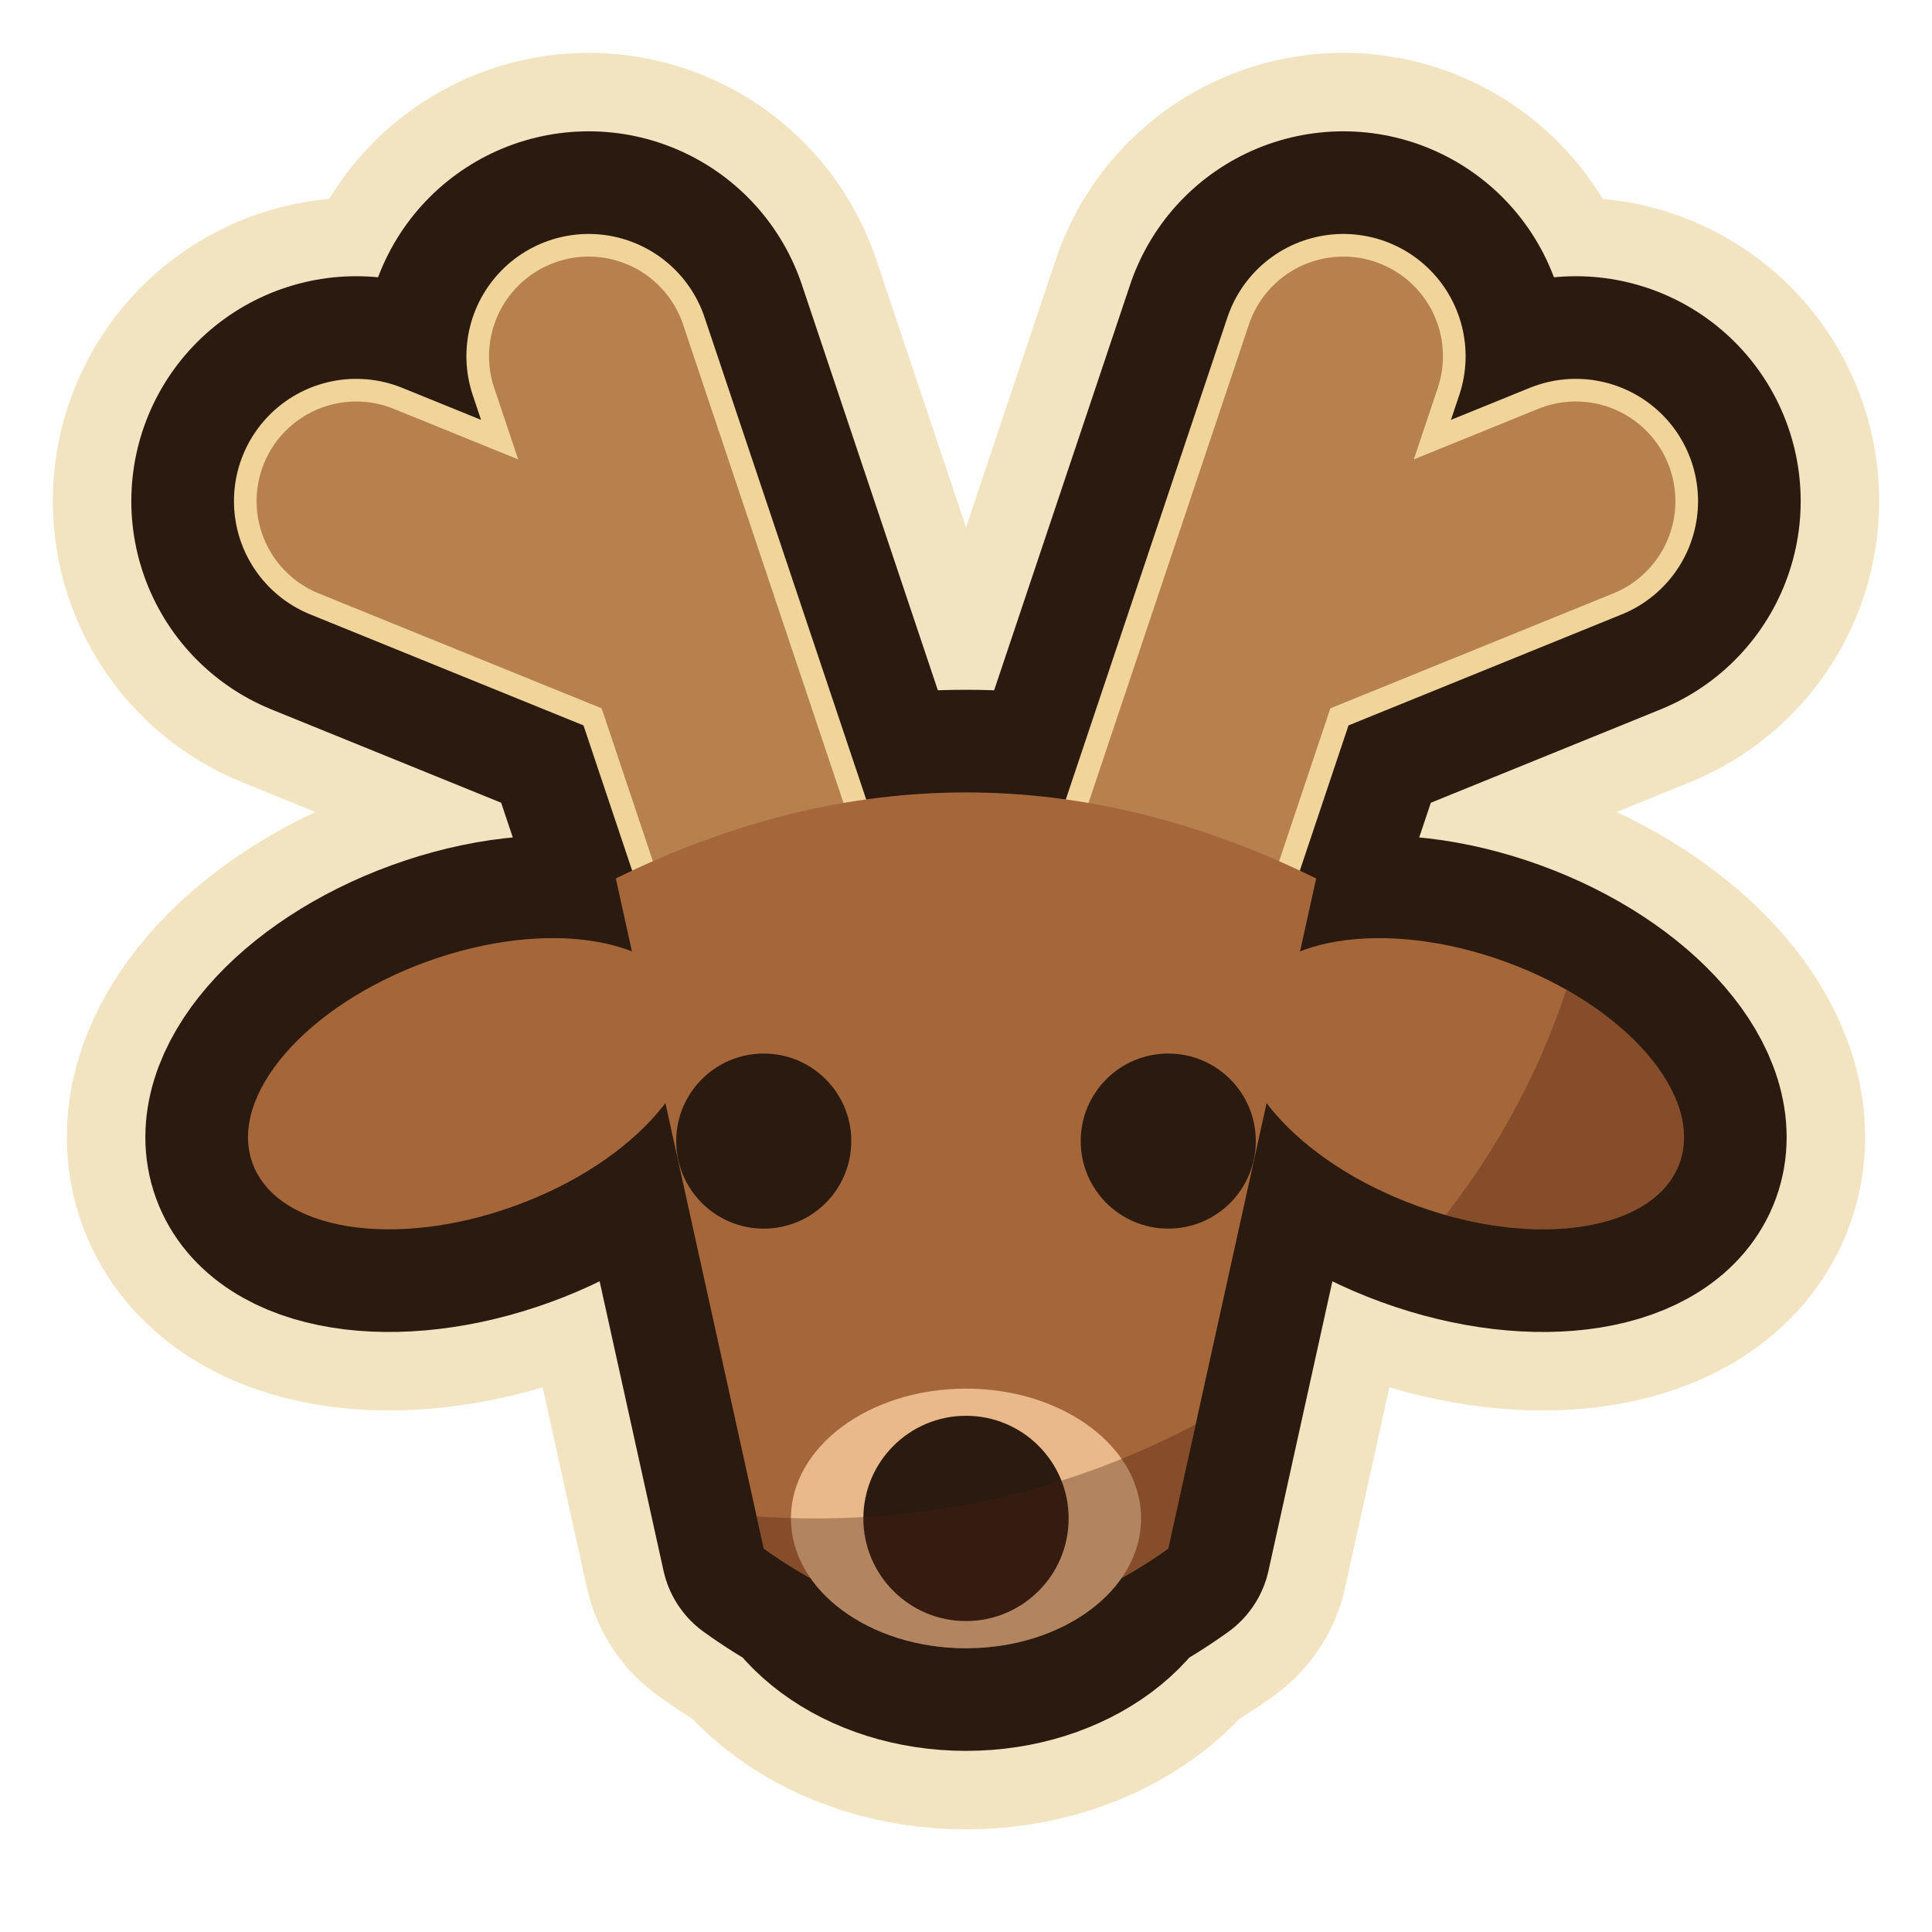
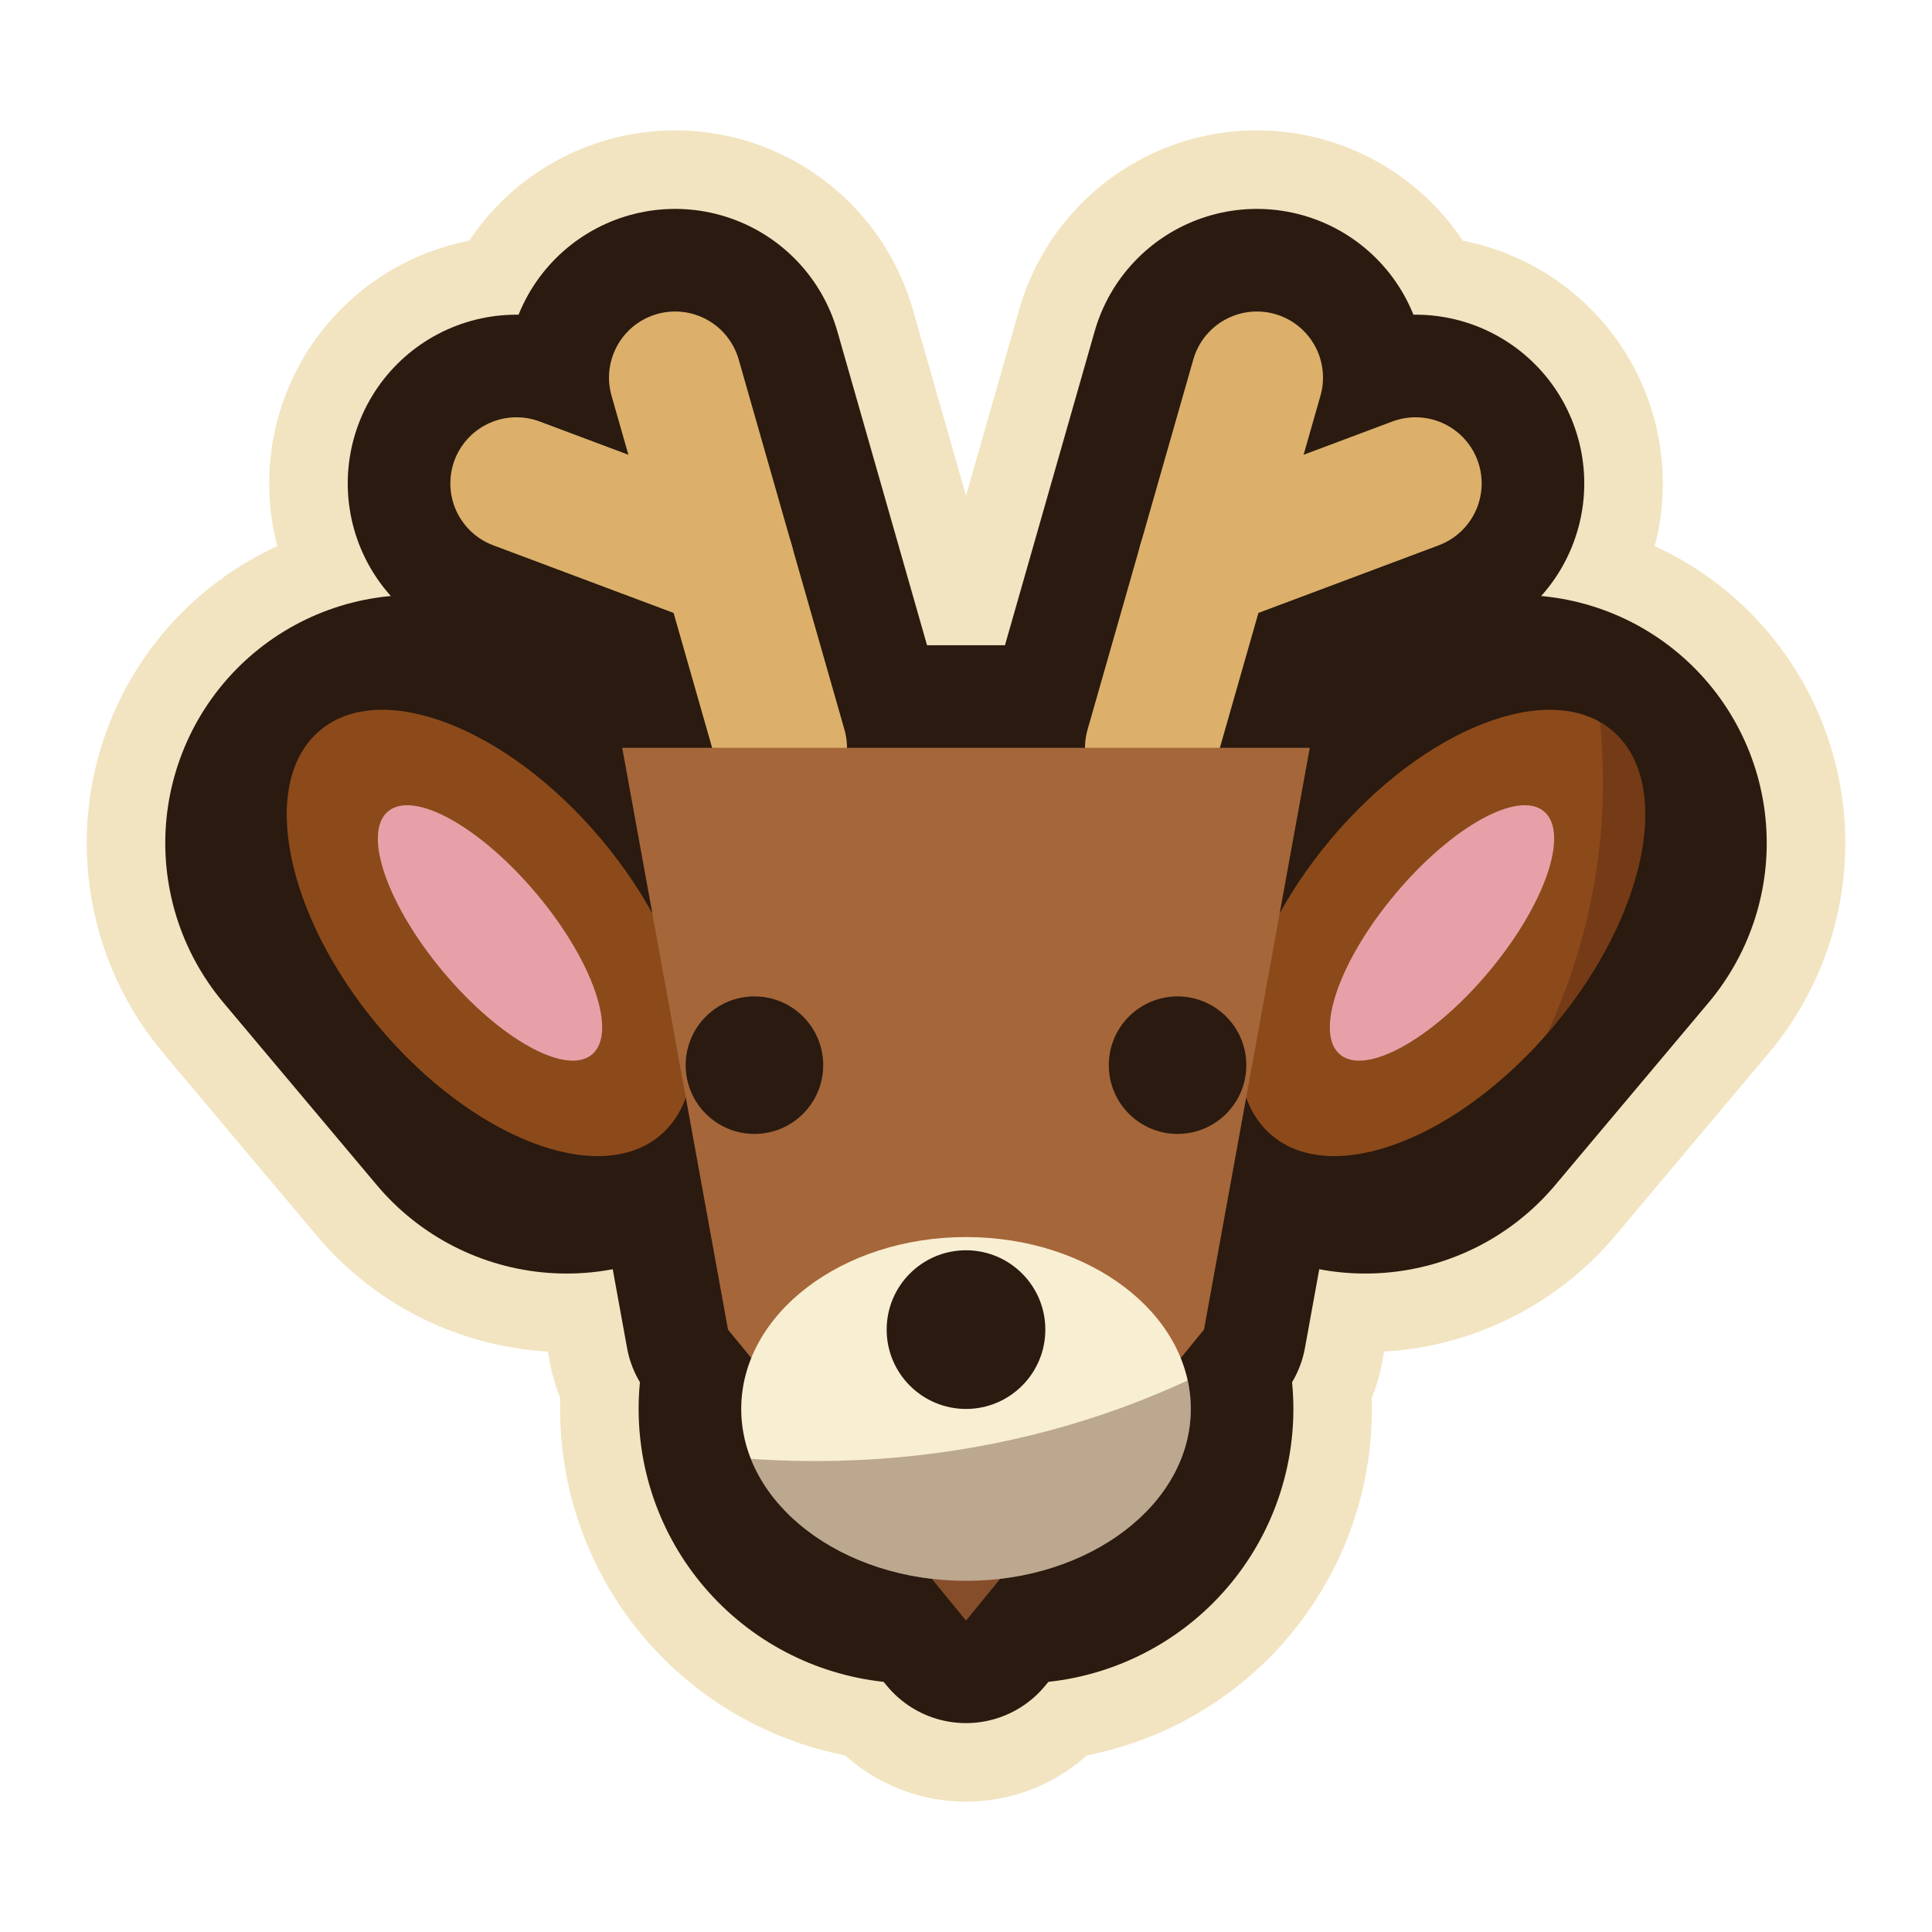
<svg xmlns="http://www.w3.org/2000/svg" viewBox="0 0 64 64" role="img" aria-label="deer">
-   <g fill="#f2e4c0" stroke="#f2e4c0" stroke-linejoin="round" stroke-linecap="round" stroke-width="12">
-     <path fill="none" stroke-width="20.1" d="M25.3 29.1L19.5 11.8M21.4 20.5L11.8 16.6M38.7 29.1L44.5 11.8M42.6 20.5L52.2 16.6" />
-     <ellipse cx="15.6" cy="35.9" rx="7.7" ry="4.3" transform="rotate(-20 15.6 35.9)" />
-     <ellipse cx="48.4" cy="35.9" rx="7.7" ry="4.3" transform="rotate(20 48.4 35.9)" />
-     <path d="M20.4 29.1Q32 23.4 43.6 29.1L38.7 51.3Q32 56.1 25.3 51.3ZM26.2 50.3a5.8 4.3 0 1 1 11.6 0a5.8 4.3 0 1 1-11.6 0z" />
+   <g fill="#f2e4c0" stroke="#f2e4c0" stroke-linejoin="round" stroke-linecap="round">
+     <g transform="translate(32 32) scale(0.876) translate(-32 -32.25)">
+       <path fill="none" stroke-linecap="round" stroke-linejoin="round" stroke-width="18.7" d="M25 24L21 10M23 17L15 14M39 24L43 10M41 17L49 14" />
+       <path stroke-width="24.7" d="M11.1 27.6l5.8 6.9M52.9 27.6l-5.8 6.9" />
+       <polygon points="19,24 45,24 41,46 32,57 23,46" stroke-width="13.7" />
+       <path stroke-width="18.3" d="M11.6 28.2l4.8 5.7M52.4 28.2l-4.8 5.7" />
+       <path d="M30 49h4" stroke-width="26.7" />
+     </g>
  </g>
-   <g fill="#2a1a10" stroke="#2a1a10" stroke-linejoin="round" stroke-linecap="round" stroke-width="6.8">
-     <path fill="none" stroke-width="14.9" d="M25.3 29.1L19.5 11.8M21.4 20.5L11.8 16.6M38.7 29.1L44.5 11.8M42.6 20.5L52.2 16.6" />
-     <ellipse cx="15.6" cy="35.9" rx="7.7" ry="4.3" transform="rotate(-20 15.6 35.9)" />
-     <ellipse cx="48.4" cy="35.9" rx="7.7" ry="4.3" transform="rotate(20 48.4 35.9)" />
-     <path d="M20.4 29.1Q32 23.4 43.6 29.1L38.7 51.3Q32 56.1 25.3 51.3ZM26.2 50.3a5.8 4.3 0 1 1 11.6 0a5.8 4.3 0 1 1-11.6 0z" />
+   <g fill="#2a1a10" stroke="#2a1a10" stroke-linejoin="round" stroke-linecap="round">
+     <g transform="translate(32 32) scale(0.876) translate(-32 -32.25)">
+       <path fill="none" stroke-linecap="round" stroke-linejoin="round" stroke-width="12.76" d="M25 24L21 10M23 17L15 14M39 24L43 10M41 17L49 14" />
+       <path stroke-width="18.76" d="M11.1 27.6l5.8 6.9M52.9 27.6l-5.8 6.9" />
+       <polygon points="19,24 45,24 41,46 32,57 23,46" stroke-width="7.76" />
+       <path stroke-width="12.36" d="M11.6 28.2l4.8 5.7M52.4 28.2l-4.8 5.7" />
+       <path d="M30 49h4" stroke-width="20.76" />
+     </g>
  </g>
-   <path d="M25.3 29.1L19.5 11.8M21.4 20.5L11.8 16.6" fill="none" stroke="#f0d49a" stroke-width="8.1" stroke-linecap="round" stroke-linejoin="round" />
-   <path d="M25.3 29.1L19.5 11.8M21.4 20.5L11.8 16.6" fill="none" stroke="#b6814d" stroke-width="6.6" stroke-linecap="round" stroke-linejoin="round" />
-   <path d="M38.7 29.1L44.5 11.8M42.6 20.5L52.2 16.6" fill="none" stroke="#f0d49a" stroke-width="8.1" stroke-linecap="round" stroke-linejoin="round" />
-   <path d="M38.7 29.1L44.5 11.8M42.6 20.5L52.2 16.6" fill="none" stroke="#b6814d" stroke-width="6.6" stroke-linecap="round" stroke-linejoin="round" />
-   <ellipse cx="15.6" cy="35.9" rx="7.7" ry="4.3" fill="#a5663a" transform="rotate(-20 15.6 35.9)" />
-   <ellipse cx="48.4" cy="35.9" rx="7.7" ry="4.3" fill="#a5663a" transform="rotate(20 48.4 35.9)" />
-   <path d="M20.4 29.1Q32 23.4 43.6 29.1L38.7 51.3Q32 56.1 25.3 51.3Z" fill="#a5663a" />
-   <ellipse cx="32" cy="50.3" rx="5.8" ry="4.3" fill="#e9b98a" />
-   <path fill="#2a1a10" d="M28.6 50.3a3.4 3.4 0 1 1 6.8 0a3.4 3.4 0 1 1-6.8 0zM22.4 37.8a2.9 2.9 0 1 1 5.8 0a2.9 2.9 0 1 1-5.8 0zM35.8 37.8a2.9 2.9 0 1 1 5.8 0a2.9 2.9 0 1 1-5.8 0z" />
+   <g transform="translate(32 32) scale(0.876) translate(-32 -32.25)">
+     <path d="M25 24L21 10" fill="none" stroke="#dcb06a" stroke-width="5" stroke-linecap="round" stroke-linejoin="round" />
+     <path d="M23 17L15 14" fill="none" stroke="#dcb06a" stroke-width="5" stroke-linecap="round" stroke-linejoin="round" />
+     <path d="M39 24L43 10" fill="none" stroke="#dcb06a" stroke-width="5" stroke-linecap="round" stroke-linejoin="round" />
+     <path d="M41 17L49 14" fill="none" stroke="#dcb06a" stroke-width="5" stroke-linecap="round" stroke-linejoin="round" />
+     <ellipse cx="14" cy="31" rx="5.5" ry="10" fill="#8c4a1a" transform="rotate(-40 14 31)" />
+     <ellipse cx="50" cy="31" rx="5.5" ry="10" fill="#8c4a1a" transform="rotate(40 50 31)" />
+     <polygon points="19,24 45,24 41,46 32,57 23,46" fill="#a5663a" />
+     <ellipse cx="14" cy="31" rx="2.3" ry="6" fill="#e8a0a8" transform="rotate(-40 14 31)" />
+     <ellipse cx="50" cy="31" rx="2.3" ry="6" fill="#e8a0a8" transform="rotate(40 50 31)" />
+     <ellipse cx="32" cy="49" rx="8.5" ry="6.5" fill="#f8eed2" />
+     <circle cx="32" cy="46" r="3" fill="#2a1a10" />
+     <circle cx="24" cy="36" r="2.6" fill="#2a1a10" />
+     <circle cx="40" cy="36" r="2.6" fill="#2a1a10" />
+   </g>
  <defs>
    <clipPath id="hl-ico-deer">
-       <ellipse cx="15.6" cy="35.9" rx="7.7" ry="4.3" transform="rotate(-20 15.6 35.9)" />
-       <ellipse cx="48.4" cy="35.9" rx="7.7" ry="4.3" transform="rotate(20 48.4 35.9)" />
-       <path d="M20.4 29.1Q32 23.4 43.6 29.1L38.7 51.3Q32 56.1 25.3 51.3ZM26.2 50.3a5.8 4.3 0 1 1 11.6 0a5.8 4.3 0 1 1-11.6 0z" />
+       <ellipse cx="14" cy="31" rx="5.5" ry="10" transform="translate(32 32) scale(0.876) translate(-32 -32.25) rotate(-40 14 31)" />
+       <ellipse cx="50" cy="31" rx="5.5" ry="10" transform="translate(32 32) scale(0.876) translate(-32 -32.25) rotate(40 50 31)" />
+       <polygon points="19,24 45,24 41,46 32,57 23,46" transform="translate(32 32) scale(0.876) translate(-32 -32.25)" />
+       <ellipse cx="14" cy="31" rx="2.3" ry="6" transform="translate(32 32) scale(0.876) translate(-32 -32.25) rotate(-40 14 31)" />
+       <ellipse cx="50" cy="31" rx="2.3" ry="6" transform="translate(32 32) scale(0.876) translate(-32 -32.25) rotate(40 50 31)" />
+       <ellipse cx="32" cy="49" rx="8.5" ry="6.5" transform="translate(32 32) scale(0.876) translate(-32 -32.25)" />
    </clipPath>
  </defs>
-   <path d="M2.9 3.8h58.2v56.4h-58.2zM.9 25.2a26.1 25.1 0 1 0 52.2 0a26.1 25.1 0 1 0-52.2 0z" fill="#4a1c10" opacity=".34" fill-rule="evenodd" clip-path="url(#hl-ico-deer)" />
+   <path d="M2.9 6.3h58.2v51.4h-58.2zM.9 25.9a26.1 22.5 0 1 0 52.2 0a26.1 22.5 0 1 0-52.2 0z" fill="#4a1c10" opacity=".34" fill-rule="evenodd" clip-path="url(#hl-ico-deer)" />
</svg>
